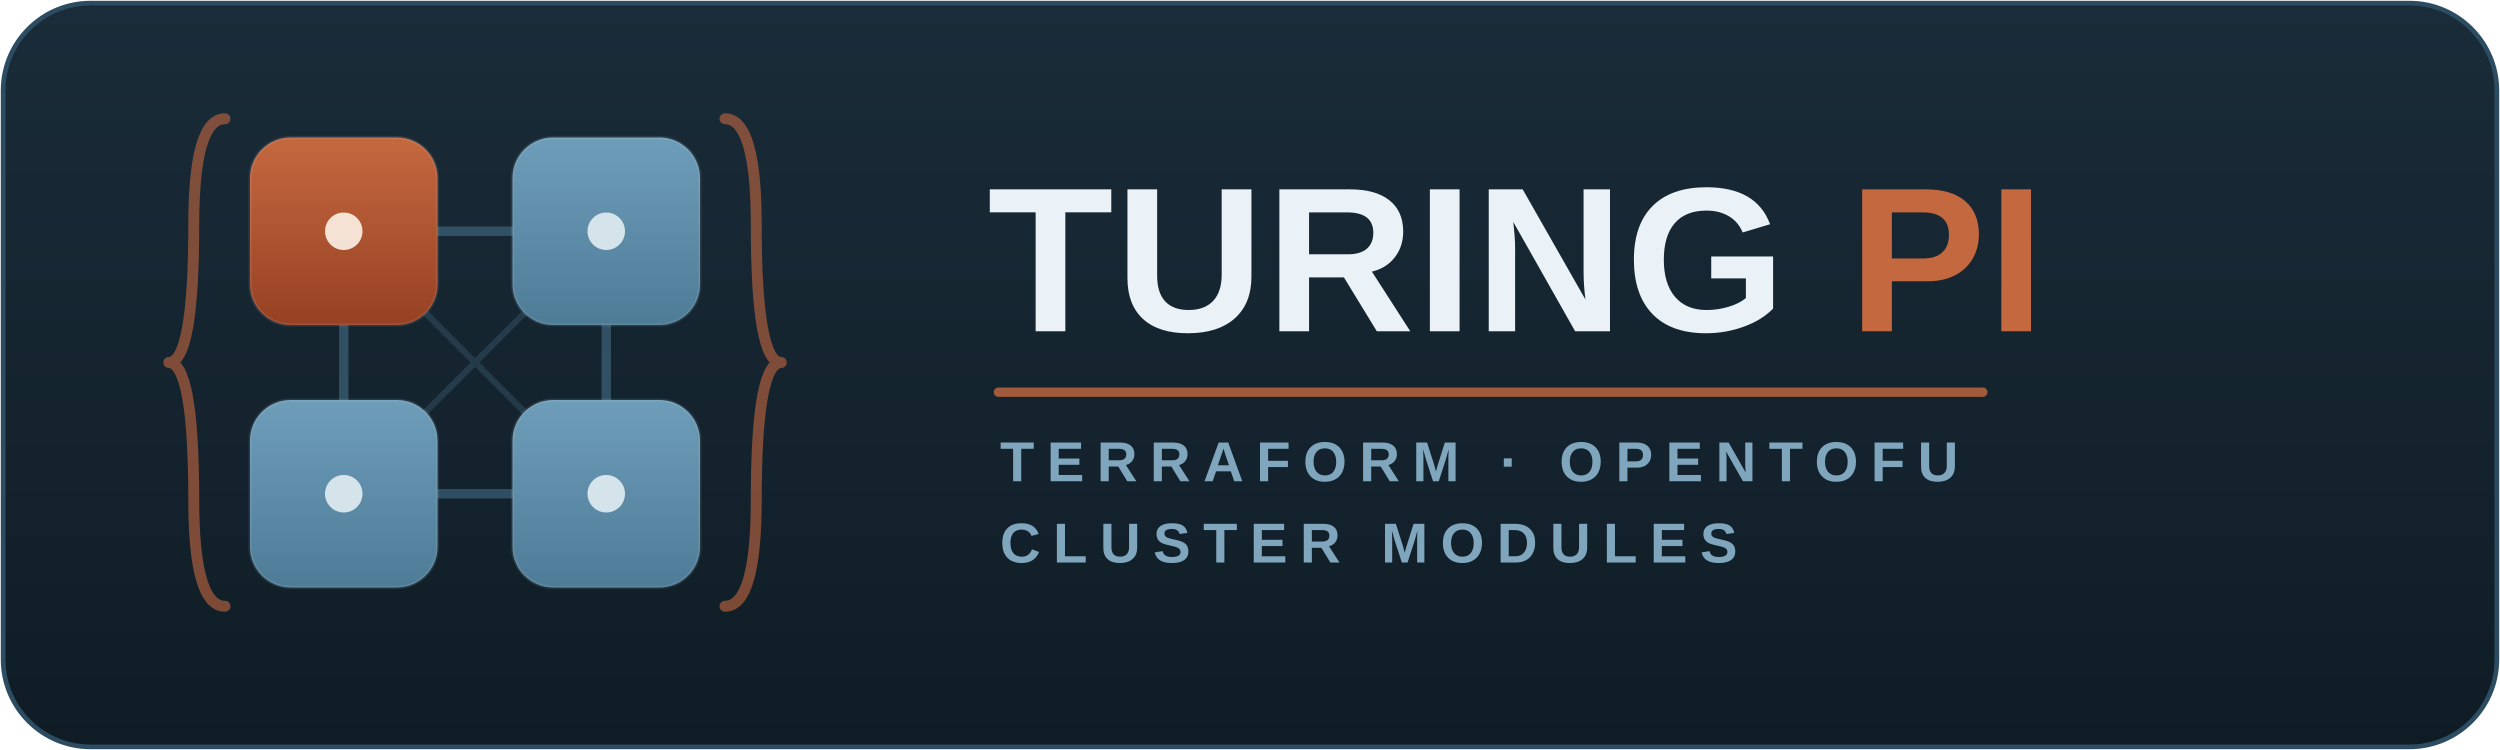
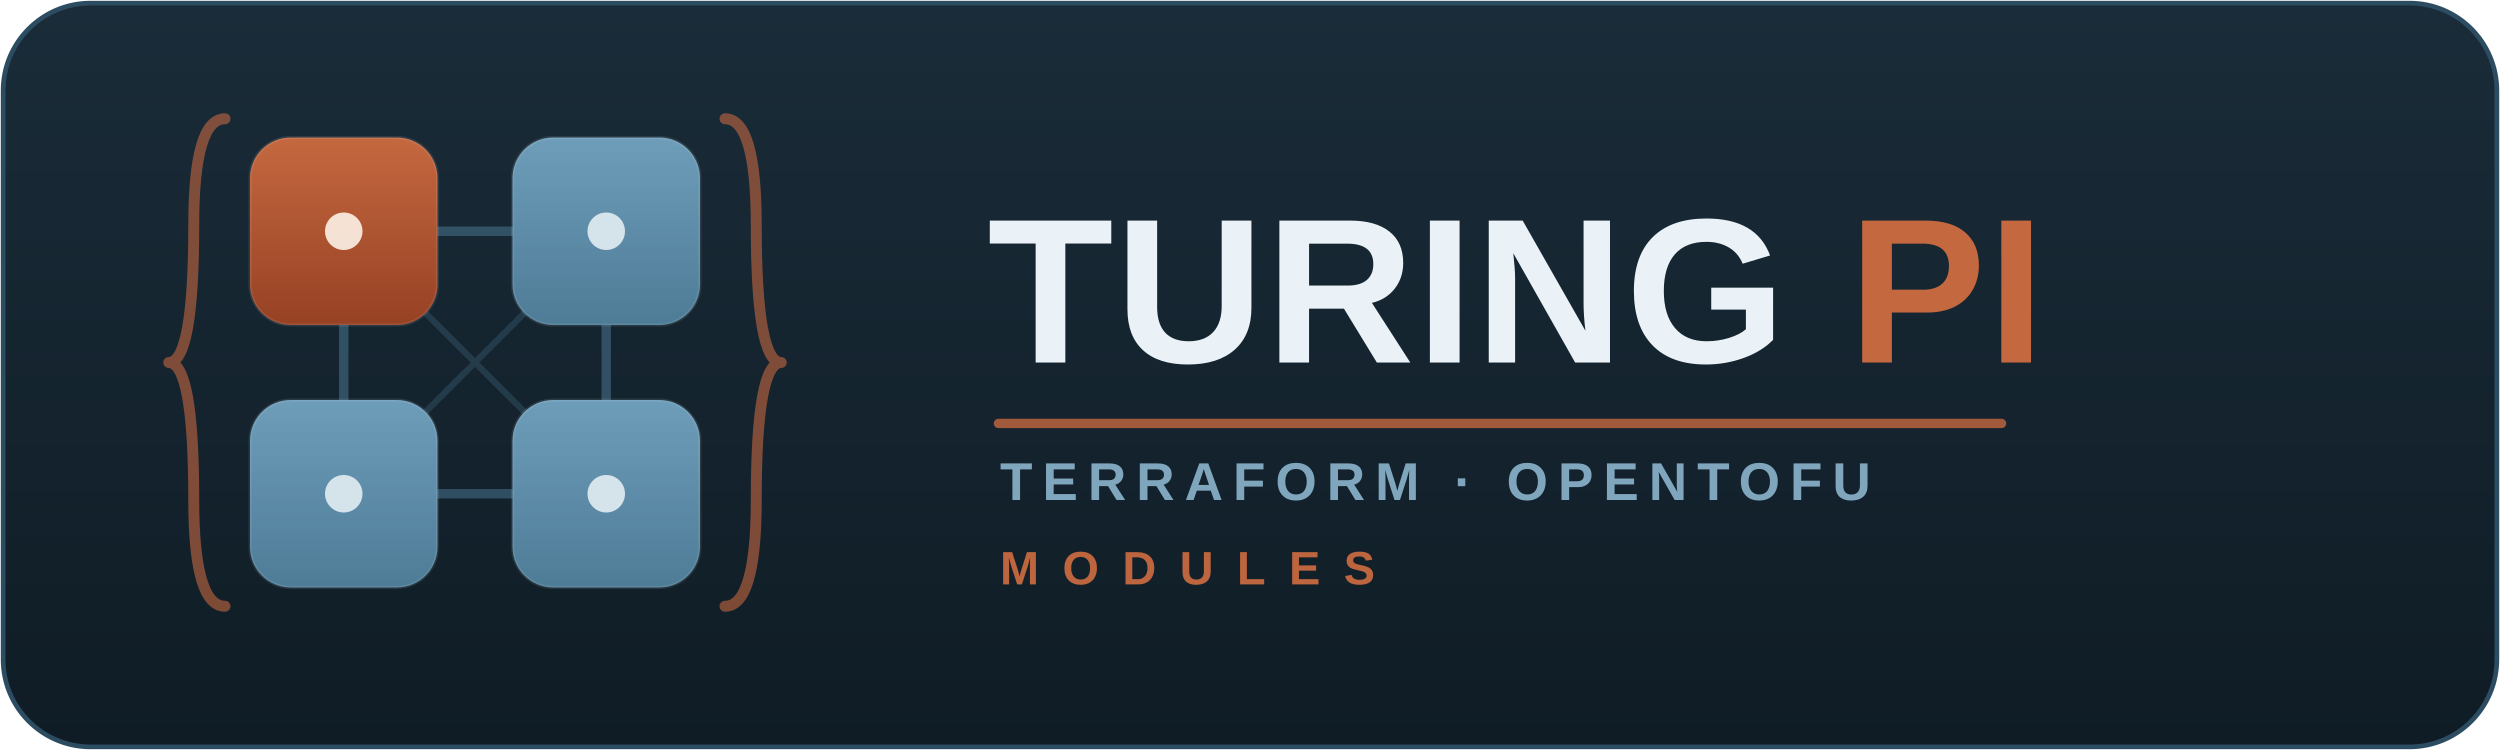
- <svg xmlns="http://www.w3.org/2000/svg" viewBox="0 0 800 240" width="800" height="240" role="img" aria-label="Turing Pi — Terraform &amp; OpenTofu cluster modules">
+ <svg xmlns="http://www.w3.org/2000/svg" viewBox="0 0 800 240" width="800" height="240" role="img" aria-label="Turing Pi Terraform and OpenTofu modules">
  <defs>
    <linearGradient id="bg" x1="0" y1="0" x2="0" y2="1">
      <stop offset="0" stop-color="#1A2C39" />
      <stop offset="1" stop-color="#0F1C25" />
    </linearGradient>
    <linearGradient id="node" x1="0" y1="0" x2="0" y2="1">
      <stop offset="0" stop-color="#6E9DBA" />
      <stop offset="1" stop-color="#4E7C97" />
    </linearGradient>
    <linearGradient id="cp" x1="0" y1="0" x2="0" y2="1">
      <stop offset="0" stop-color="#C4683F" />
      <stop offset="1" stop-color="#974124" />
    </linearGradient>
  </defs>
  <rect x="1" y="1" width="798" height="238" rx="28" fill="url(#bg)" stroke="#2C4C61" stroke-width="1.5" />
  <g transform="translate(80,44)">
    <g stroke="#4E7C97" fill="none" stroke-linecap="round">
      <g opacity="0.5" stroke-width="3">
        <line x1="30" y1="30" x2="114" y2="30" />
        <line x1="30" y1="114" x2="114" y2="114" />
        <line x1="30" y1="30" x2="30" y2="114" />
        <line x1="114" y1="30" x2="114" y2="114" />
      </g>
      <g opacity="0.26" stroke-width="2">
        <line x1="30" y1="30" x2="114" y2="114" />
        <line x1="114" y1="30" x2="30" y2="114" />
      </g>
    </g>
    <g fill="none" stroke="#C4683F" stroke-width="3.5" stroke-linecap="round" stroke-linejoin="round" opacity="0.6">
      <path d="M -8 -6 Q -18 -6 -18 28 Q -18 72 -26 72 Q -18 72 -18 116 Q -18 150 -8 150" />
      <path d="M 152 -6 Q 162 -6 162 28 Q 162 72 170 72 Q 162 72 162 116 Q 162 150 152 150" />
    </g>
    <g stroke="#EAF2F7" stroke-opacity="0.10" stroke-width="1">
      <rect x="0" y="0" width="60" height="60" rx="13" fill="url(#cp)" />
      <rect x="84" y="0" width="60" height="60" rx="13" fill="url(#node)" />
      <rect x="0" y="84" width="60" height="60" rx="13" fill="url(#node)" />
      <rect x="84" y="84" width="60" height="60" rx="13" fill="url(#node)" />
    </g>
    <g>
      <circle cx="30" cy="30" r="6" fill="#FBEEE3" opacity="0.92" />
      <circle cx="114" cy="30" r="6" fill="#EAF2F7" opacity="0.85" />
      <circle cx="30" cy="114" r="6" fill="#EAF2F7" opacity="0.85" />
      <circle cx="114" cy="114" r="6" fill="#EAF2F7" opacity="0.85" />
    </g>
  </g>
  <g font-family="'Segoe UI','SF Pro Display',system-ui,-apple-system,'Helvetica Neue',Arial,sans-serif">
-     <text x="316" y="106" font-size="66" font-weight="800" letter-spacing="0.5" fill="#EAF2F7">TURING<tspan fill="#C4683F" dx="20">PI</tspan>
+     <text x="316" y="116" font-size="66" font-weight="800" letter-spacing="0.5" fill="#EAF2F7">TURING<tspan fill="#C4683F" dx="20">PI</tspan>
    </text>
-     <rect x="318" y="124" width="318" height="3" rx="1.5" fill="#C4683F" opacity="0.8" />
-     <text x="320" y="154" font-size="18" font-weight="600" letter-spacing="4" fill="#7FA6BC">TERRAFORM · OPENTOFU</text>
-     <text x="320" y="180" font-size="18" font-weight="600" letter-spacing="4" fill="#7FA6BC">CLUSTER MODULES</text>
+     <rect x="318" y="134" width="324" height="3" rx="1.5" fill="#C4683F" opacity="0.8" />
+     <text x="320" y="160" font-size="17" font-weight="600" letter-spacing="3.2" fill="#7FA6BC">TERRAFORM · OPENTOFU</text>
+     <text x="320" y="187" font-size="15" font-weight="700" letter-spacing="7.5" fill="#C4683F" opacity="0.95">MODULES</text>
  </g>
</svg>
